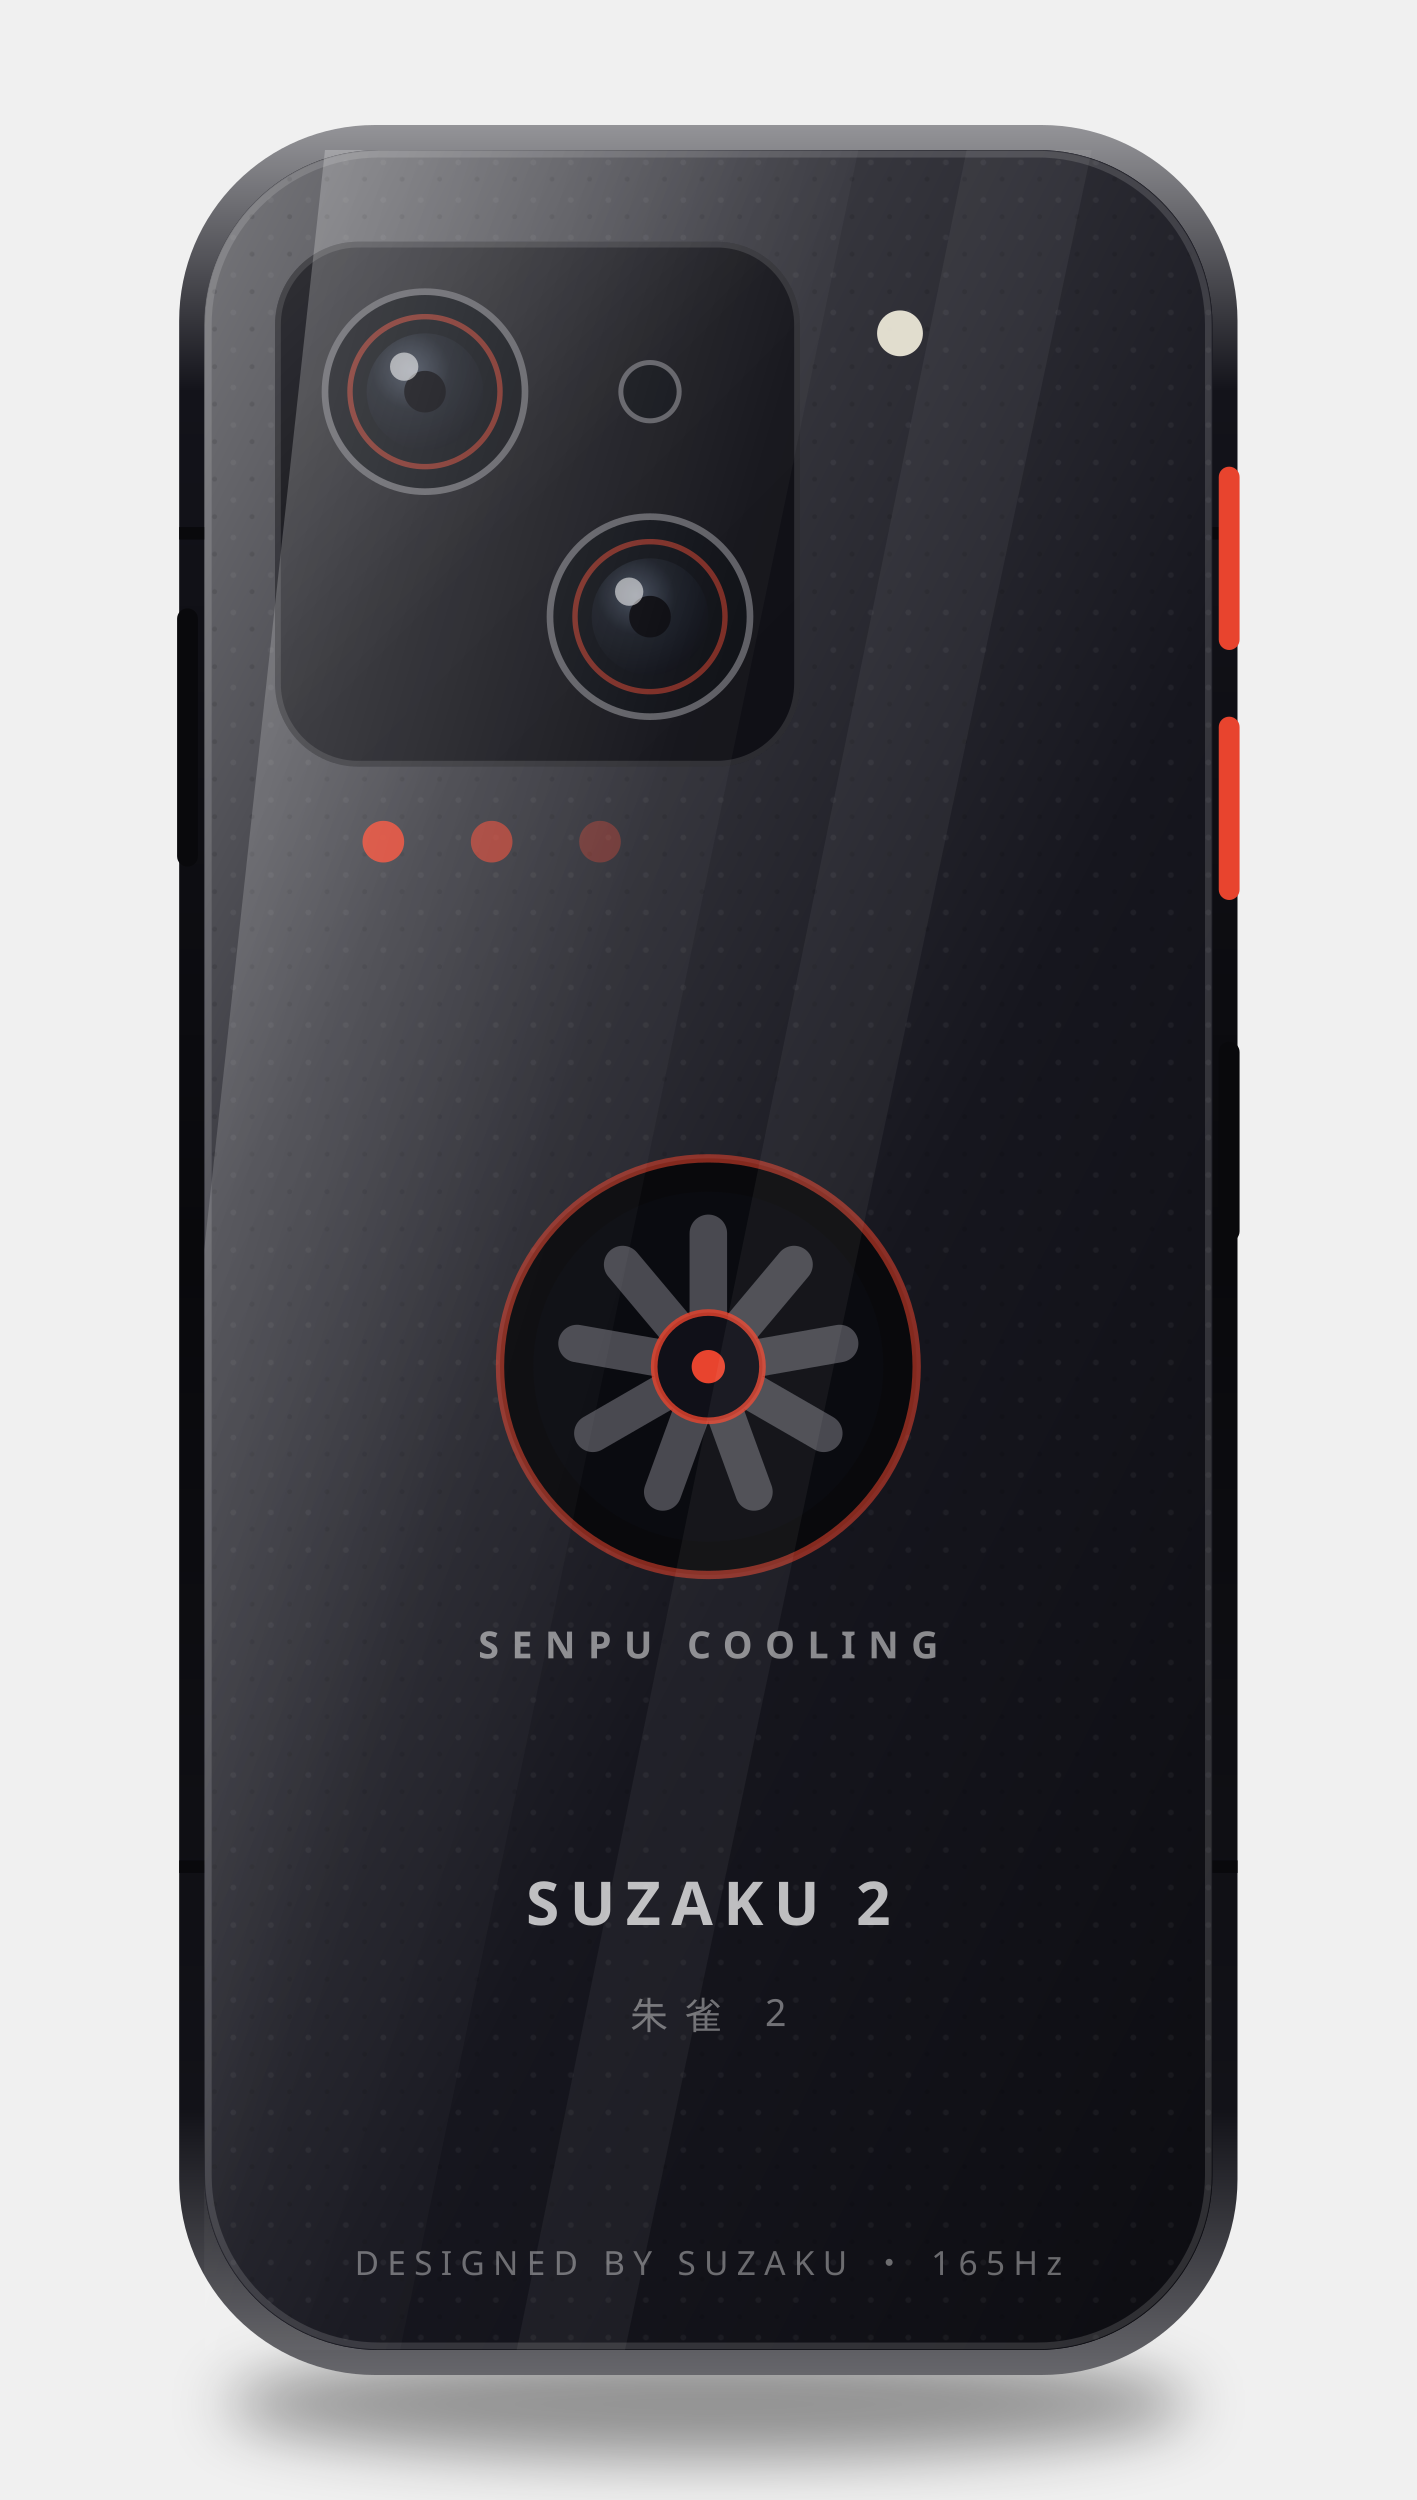
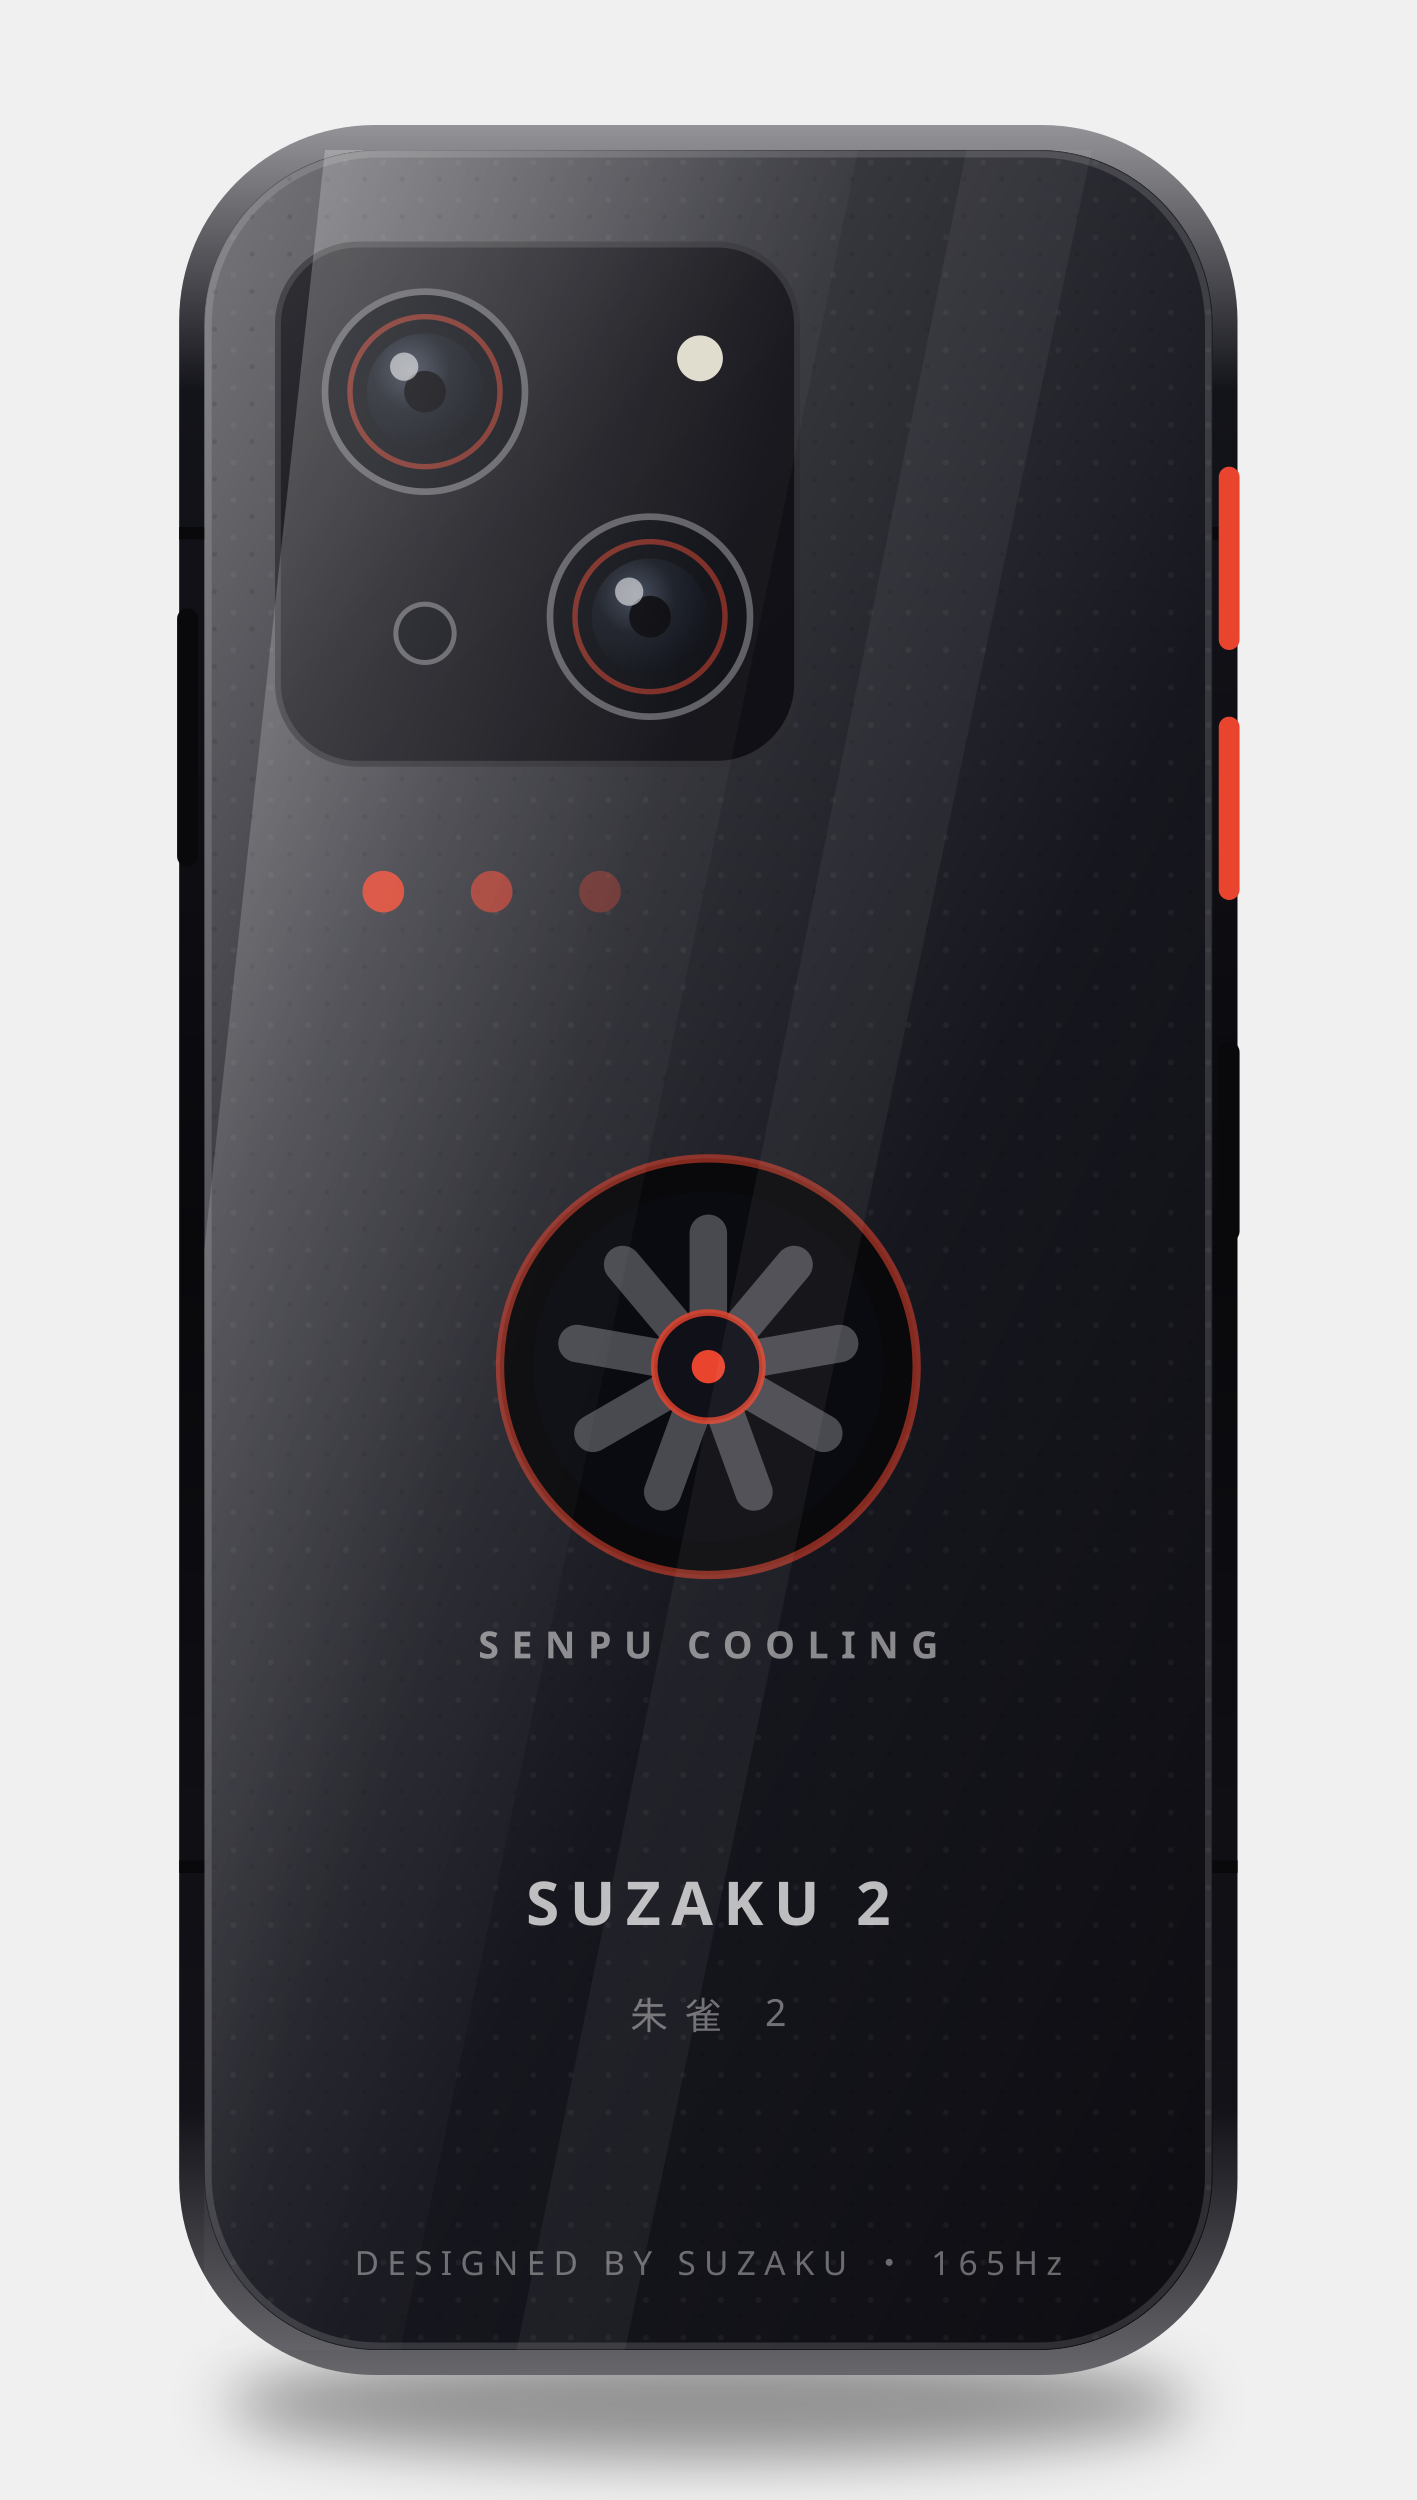
<svg xmlns="http://www.w3.org/2000/svg" viewBox="0 0 340 600" role="img" aria-label="SUZAKU 2">
  <defs>
    <linearGradient id="bodysuzaku20" x1="0" y1="0" x2="0.9" y2="1">
      <stop offset="0" stop-color="#78787c" />
      <stop offset="0.28" stop-color="#3b3b42" />
      <stop offset="0.62" stop-color="#16161e" />
      <stop offset="1" stop-color="#0e0e13" />
    </linearGradient>
    <linearGradient id="framesuzaku20" x1="0" y1="0" x2="0" y2="1">
      <stop offset="0" stop-color="#96969a" />
      <stop offset="0.12" stop-color="#13131a" />
      <stop offset="0.5" stop-color="#09090c" />
      <stop offset="0.88" stop-color="#121218" />
      <stop offset="1" stop-color="#68686d" />
    </linearGradient>
    <radialGradient id="lenssuzaku20" cx="0.38" cy="0.32" r="0.95">
      <stop offset="0" stop-color="#3c4454" />
      <stop offset="0.35" stop-color="#141821" />
      <stop offset="1" stop-color="#04040a" />
    </radialGradient>
    <linearGradient id="sheensuzaku20" x1="0" y1="0" x2="1" y2="1">
      <stop offset="0" stop-color="#ffffff" stop-opacity="0.28" />
      <stop offset="0.5" stop-color="#ffffff" stop-opacity="0.03" />
      <stop offset="1" stop-color="#ffffff" stop-opacity="0" />
    </linearGradient>
    <pattern id="texsuzaku20" width="9" height="9" patternUnits="userSpaceOnUse">
      <circle cx="2" cy="3" r="0.7" fill="#ffffff" fill-opacity="0.045" />
      <circle cx="6.5" cy="7" r="0.6" fill="#000000" fill-opacity="0.1" />
    </pattern>
    <filter id="softsuzaku20" x="-40%" y="-40%" width="180%" height="180%">
      <feGaussianBlur stdDeviation="7" />
    </filter>
  </defs>
  <ellipse cx="170" cy="577" rx="116" ry="13" fill="#000000" opacity="0.4" filter="url(#softsuzaku20)" />
  <rect x="43" y="30" width="254" height="540" rx="47" fill="url(#framesuzaku20)" />
  <rect x="49" y="36" width="242" height="528" rx="42" fill="#16161e" />
  <rect x="49" y="36" width="242" height="528" rx="42" fill="url(#bodysuzaku20)" />
  <rect x="49" y="36" width="242" height="528" rx="42" fill="url(#texsuzaku20)" />
  <rect x="50" y="37" width="240" height="526" rx="41" fill="none" stroke="#ffffff" stroke-opacity="0.14" stroke-width="1.6" />
  <path d="M43 128 h6 M43 448 h6 M291 128 h6 M291 448 h6" stroke="#09090c" stroke-width="3" />
  <rect x="66" y="58" width="126" height="126" rx="20" fill="#0f0f15" />
  <rect x="66" y="58" width="126" height="126" rx="20" fill="url(#sheensuzaku20)" opacity="0.5" />
  <rect x="66.7" y="58.7" width="124.6" height="124.6" rx="19.3" fill="none" stroke="#ffffff" stroke-opacity="0.12" stroke-width="1.4" />
-   <circle cx="216" cy="80" r="5.5" fill="#f4efdf" opacity="0.9" />
+   <circle cx="168" cy="86" r="5.5" fill="#f4efdf" opacity="0.9" />
  <circle cx="102" cy="94" r="24" fill="#0b0d13" stroke="#5c5c62" stroke-width="1.6" />
  <circle cx="102" cy="94" r="18" fill="none" stroke="#e8442e" stroke-opacity="0.5" stroke-width="1.3" />
  <circle cx="102" cy="94" r="14" fill="url(#lenssuzaku20)" />
  <circle cx="102" cy="94" r="5" fill="#04040a" />
  <circle cx="97" cy="88" r="3.4" fill="#ffffff" opacity="0.55" />
  <circle cx="156" cy="148" r="24" fill="#0b0d13" stroke="#5c5c62" stroke-width="1.6" />
  <circle cx="156" cy="148" r="18" fill="none" stroke="#e8442e" stroke-opacity="0.5" stroke-width="1.3" />
  <circle cx="156" cy="148" r="14" fill="url(#lenssuzaku20)" />
  <circle cx="156" cy="148" r="5" fill="#04040a" />
  <circle cx="151" cy="142" r="3.4" fill="#ffffff" opacity="0.55" />
-   <circle cx="156" cy="94" r="7" fill="#0b0d13" stroke="#5c5c62" stroke-width="1.2" />
-   <circle cx="92" cy="202" r="5" fill="#e8442e" opacity="0.9" />
-   <circle cx="118" cy="202" r="5" fill="#e8442e" opacity="0.62" />
-   <circle cx="144" cy="202" r="5" fill="#e8442e" opacity="0.34" />
+   <circle cx="102" cy="152" r="7" fill="#0b0d13" stroke="#5c5c62" stroke-width="1.2" />
+   <circle cx="92" cy="214" r="5" fill="#e8442e" opacity="0.9" />
+   <circle cx="118" cy="214" r="5" fill="#e8442e" opacity="0.62" />
+   <circle cx="144" cy="214" r="5" fill="#e8442e" opacity="0.34" />
  <circle cx="170" cy="328" r="50" fill="#09090c" />
  <circle cx="170" cy="328" r="50" fill="none" stroke="#e8442e" stroke-opacity="0.55" stroke-width="2" />
  <circle cx="170" cy="328" r="42" fill="#0a0b10" />
  <path d="M170 328 L170 296" stroke="#494950" stroke-width="9" stroke-linecap="round" transform="rotate(0 170 328)" />
  <path d="M170 328 L170 296" stroke="#494950" stroke-width="9" stroke-linecap="round" transform="rotate(40 170 328)" />
  <path d="M170 328 L170 296" stroke="#494950" stroke-width="9" stroke-linecap="round" transform="rotate(80 170 328)" />
  <path d="M170 328 L170 296" stroke="#494950" stroke-width="9" stroke-linecap="round" transform="rotate(120 170 328)" />
  <path d="M170 328 L170 296" stroke="#494950" stroke-width="9" stroke-linecap="round" transform="rotate(160 170 328)" />
  <path d="M170 328 L170 296" stroke="#494950" stroke-width="9" stroke-linecap="round" transform="rotate(200 170 328)" />
  <path d="M170 328 L170 296" stroke="#494950" stroke-width="9" stroke-linecap="round" transform="rotate(240 170 328)" />
  <path d="M170 328 L170 296" stroke="#494950" stroke-width="9" stroke-linecap="round" transform="rotate(280 170 328)" />
  <path d="M170 328 L170 296" stroke="#494950" stroke-width="9" stroke-linecap="round" transform="rotate(320 170 328)" />
  <circle cx="170" cy="328" r="13" fill="#101018" stroke="#e8442e" stroke-opacity="0.8" stroke-width="1.6" />
  <circle cx="170" cy="328" r="4" fill="#e8442e" />
  <text x="170" y="398" font-family="'Noto Sans JP',sans-serif" font-size="9" font-weight="700" fill="#ffffff" opacity="0.5" text-anchor="middle" letter-spacing="3">SENPU COOLING</text>
  <text x="170" y="462" font-family="'Noto Sans JP',sans-serif" font-size="14.5" font-weight="800" fill="#ffffff" opacity="0.72" text-anchor="middle" letter-spacing="2.5">SUZAKU 2</text>
  <text x="170" y="487" font-family="'Noto Sans JP',sans-serif" font-size="9" fill="#ffffff" opacity="0.4" text-anchor="middle" letter-spacing="4">朱雀 2</text>
  <text x="170" y="546" font-family="'Noto Sans JP',sans-serif" font-size="8" fill="#ffffff" opacity="0.38" text-anchor="middle" letter-spacing="2">DESIGNED BY SUZAKU ・ 165Hz</text>
  <path d="M78 36 L206 36 L96 564 L49 564 L49 300 Z" fill="url(#sheensuzaku20)" />
  <path d="M232 36 L262 36 L150 564 L124 564 Z" fill="#ffffff" opacity="0.05" />
  <rect x="292.5" y="112" width="5" height="44" rx="2.5" fill="#e8442e" />
  <rect x="292.5" y="172" width="5" height="44" rx="2.5" fill="#e8442e" />
  <rect x="292.5" y="250" width="5" height="48" rx="2.5" fill="#09090c" />
  <rect x="42.5" y="146" width="5" height="62" rx="2.5" fill="#09090c" />
</svg>
